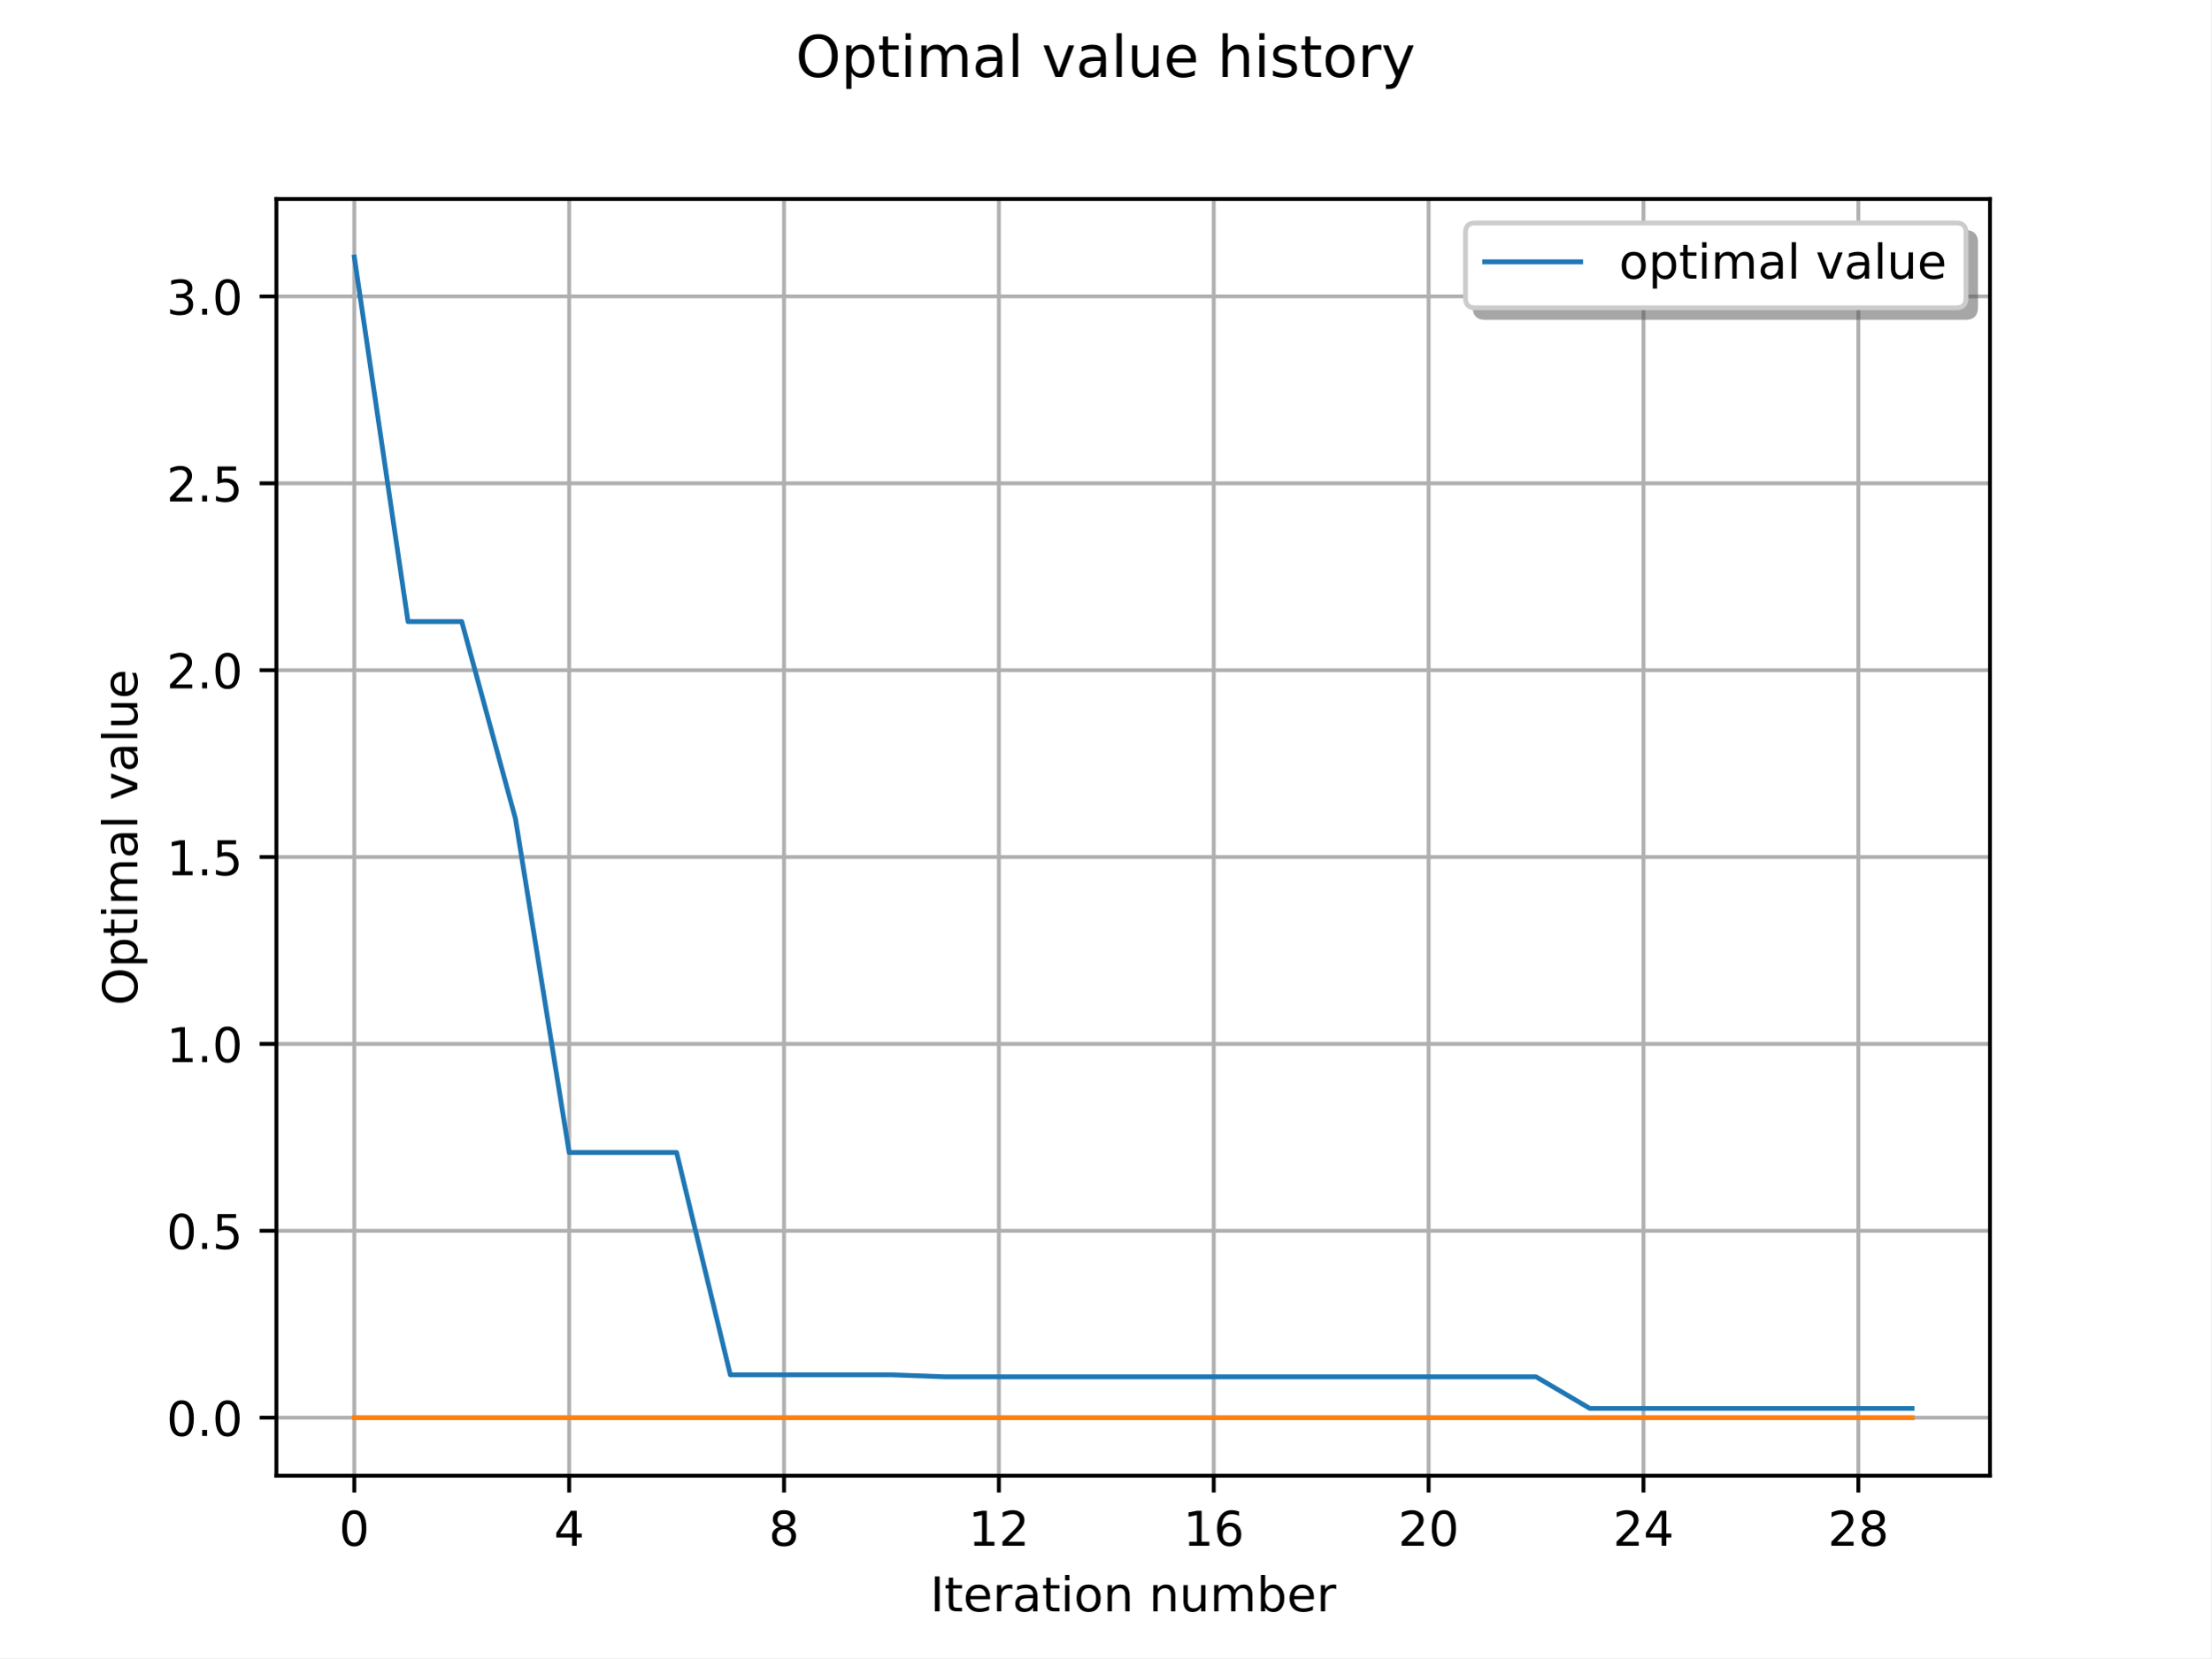
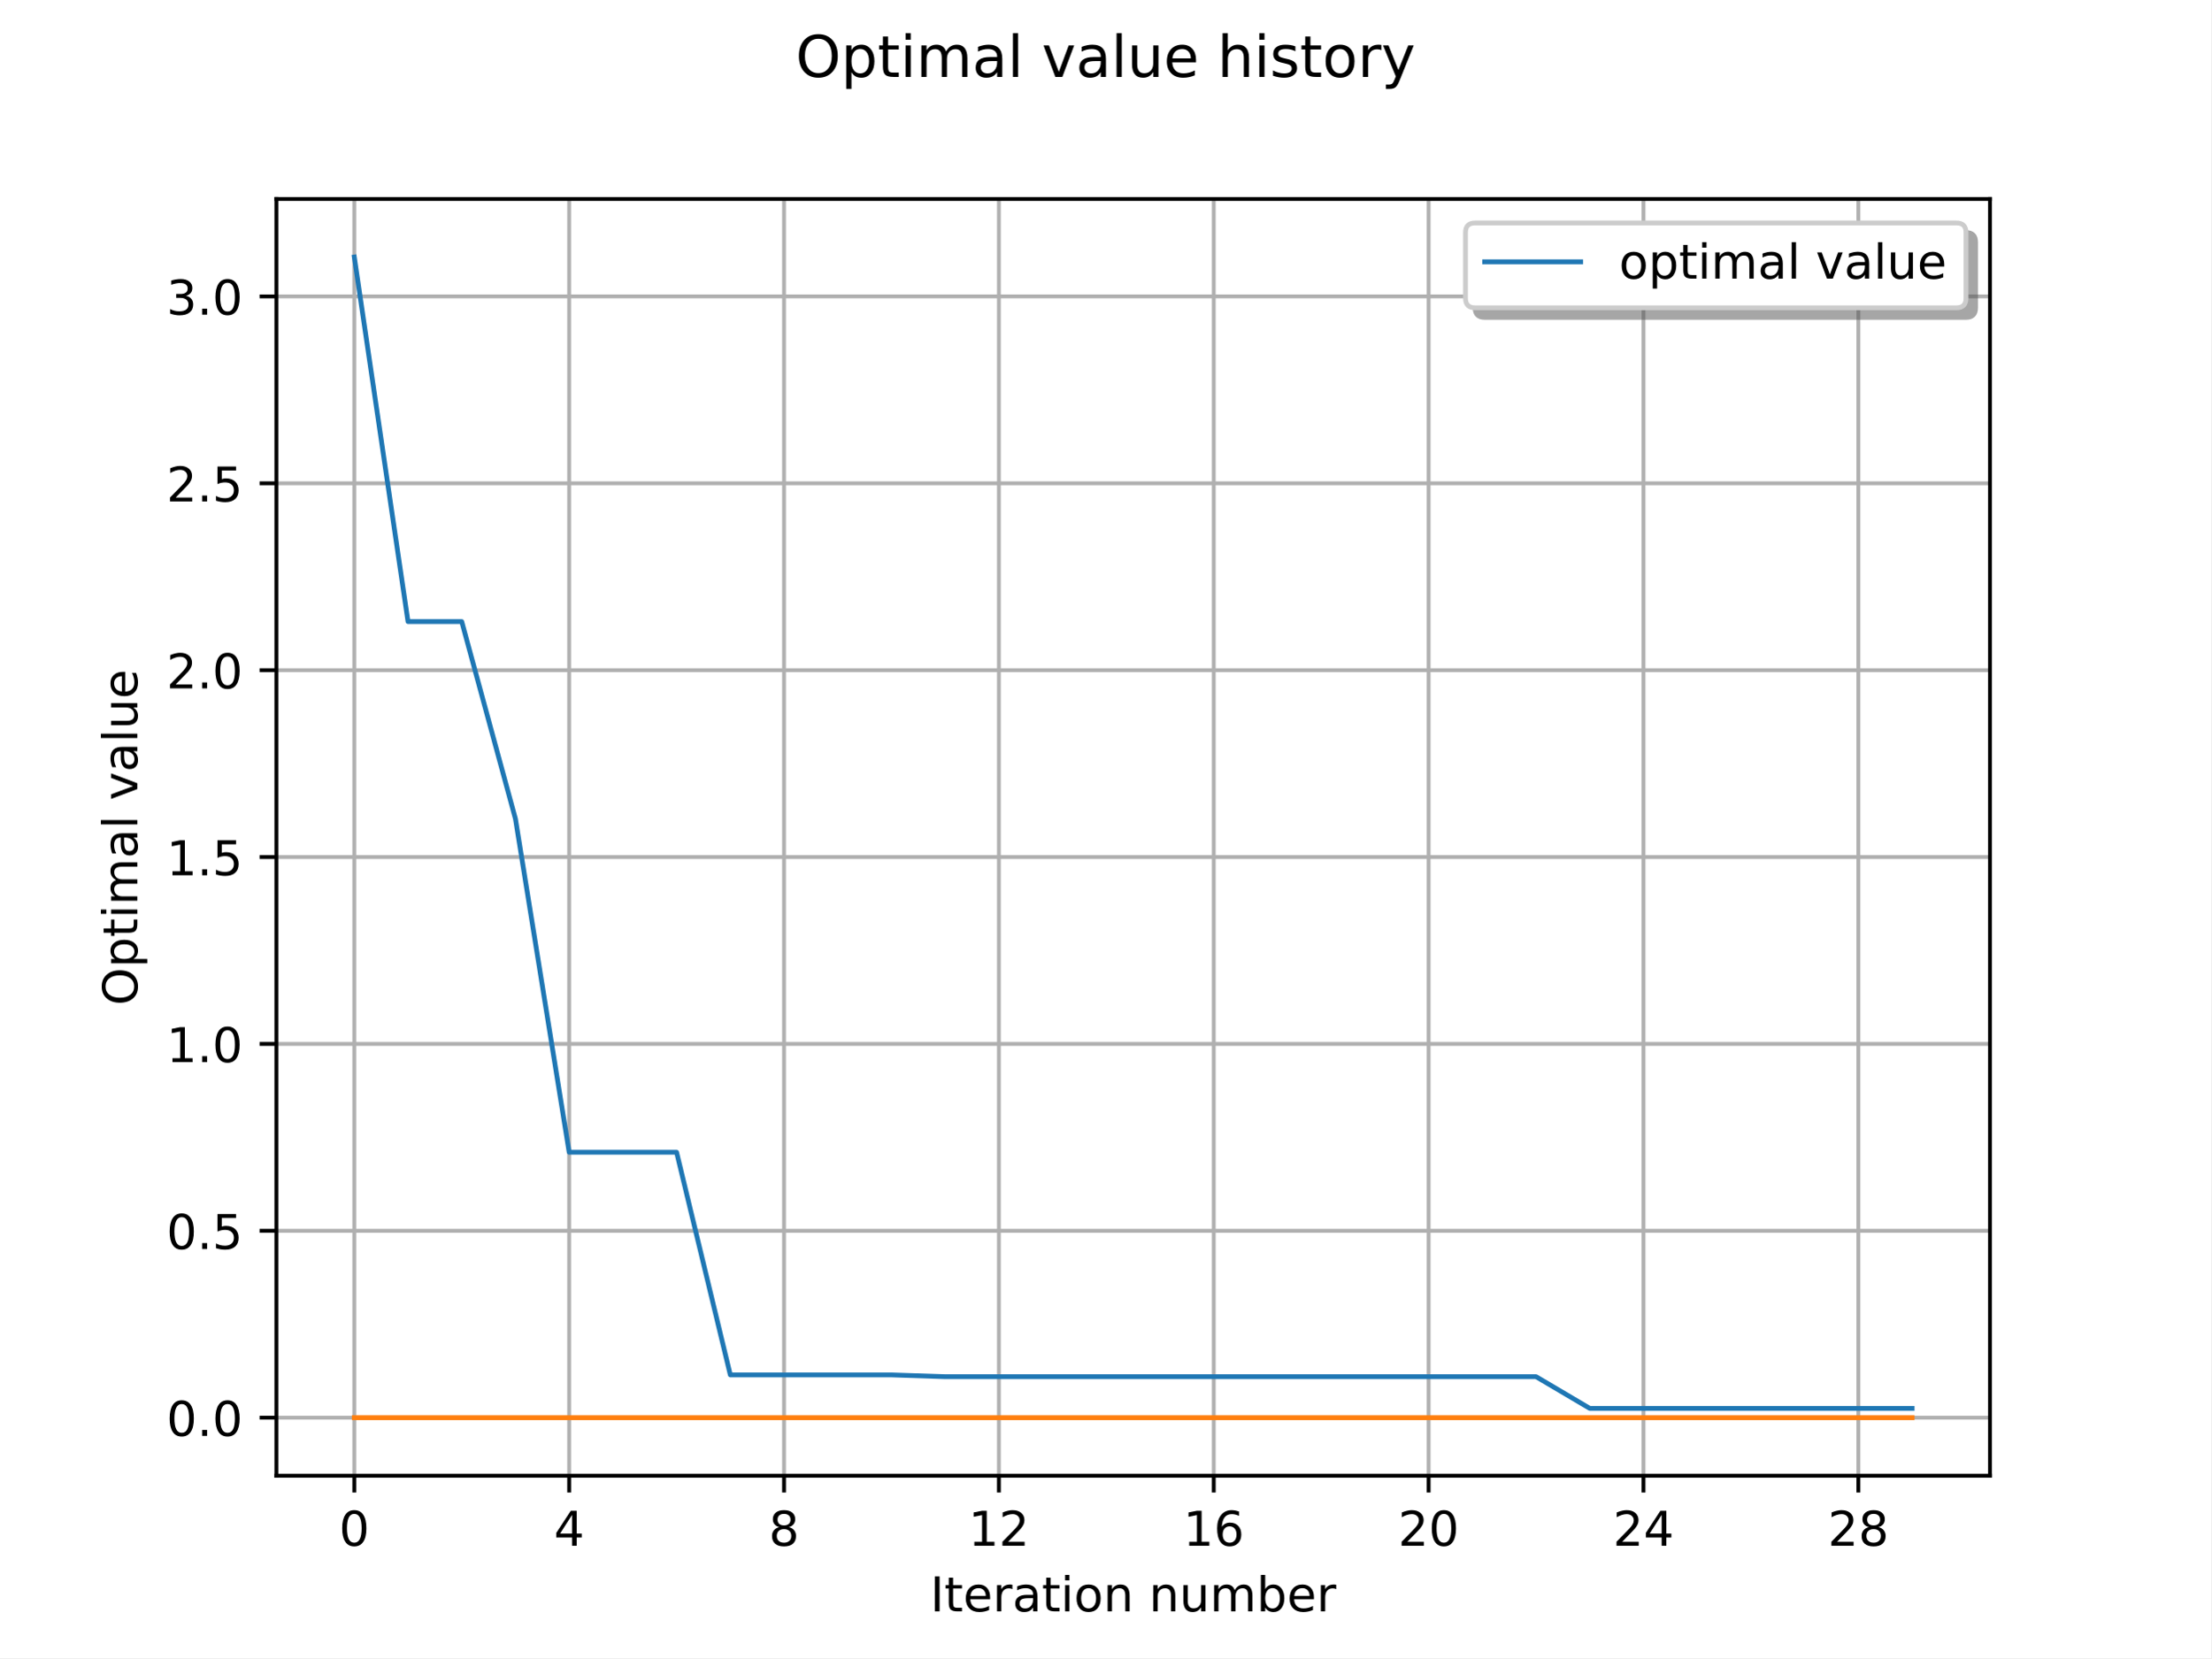
<svg xmlns="http://www.w3.org/2000/svg" xmlns:xlink="http://www.w3.org/1999/xlink" width="460.8pt" height="345.6pt" viewBox="0 0 460.8 345.6" version="1.1">
  <defs>
    <style type="text/css">*{stroke-linejoin: round; stroke-linecap: butt}</style>
  </defs>
  <g id="figure_1">
    <g id="patch_1">
      <path d="M 0 345.6  L 460.8 345.6  L 460.8 0  L 0 0  z " style="fill: #ffffff" />
    </g>
    <g id="axes_1">
      <g id="patch_2">
        <path d="M 57.6 307.584  L 414.72 307.584  L 414.72 41.472  L 57.6 41.472  z " style="fill: #ffffff" />
      </g>
      <g id="matplotlib.axis_1">
        <g id="xtick_1">
          <g id="line2d_1">
            <path d="M 73.833 307.584  L 73.833 41.472  " clip-path="url(#pece686282c)" style="fill: none; stroke: #b0b0b0; stroke-width: 0.8; stroke-linecap: square" />
          </g>
          <g id="line2d_2">
            <defs>
              <path id="m4a92d99fee" d="M 0 0  L 0 3.5  " style="stroke: #000000; stroke-width: 0.8" />
            </defs>
            <g>
              <use xlink:href="#m4a92d99fee" x="73.833" y="307.584" style="stroke: #000000; stroke-width: 0.8" />
            </g>
          </g>
          <g id="text_1">
            <g transform="translate(70.65148 322.1824) scale(0.1 -0.1)">
              <defs>
                <path id="DejaVuSans-30" d="M 2034 4250  Q 1547 4250 1301 3770  Q 1056 3291 1056 2328  Q 1056 1369 1301 889  Q 1547 409 2034 409  Q 2525 409 2770 889  Q 3016 1369 3016 2328  Q 3016 3291 2770 3770  Q 2525 4250 2034 4250  z M 2034 4750  Q 2819 4750 3233 4129  Q 3647 3509 3647 2328  Q 3647 1150 3233 529  Q 2819 -91 2034 -91  Q 1250 -91 836 529  Q 422 1150 422 2328  Q 422 3509 836 4129  Q 1250 4750 2034 4750  z " transform="scale(0.015625)" />
              </defs>
              <use xlink:href="#DejaVuSans-30" />
            </g>
          </g>
        </g>
        <g id="xtick_2">
          <g id="line2d_3">
            <path d="M 118.613 307.584  L 118.613 41.472  " clip-path="url(#pece686282c)" style="fill: none; stroke: #b0b0b0; stroke-width: 0.8; stroke-linecap: square" />
          </g>
          <g id="line2d_4">
            <g>
              <use xlink:href="#m4a92d99fee" x="118.613" y="307.584" style="stroke: #000000; stroke-width: 0.8" />
            </g>
          </g>
          <g id="text_2">
            <g transform="translate(115.4314 322.1824) scale(0.1 -0.1)">
              <defs>
                <path id="DejaVuSans-34" d="M 2419 4116  L 825 1625  L 2419 1625  L 2419 4116  z M 2253 4666  L 3047 4666  L 3047 1625  L 3713 1625  L 3713 1100  L 3047 1100  L 3047 0  L 2419 0  L 2419 1100  L 313 1100  L 313 1709  L 2253 4666  z " transform="scale(0.015625)" />
              </defs>
              <use xlink:href="#DejaVuSans-34" />
            </g>
          </g>
        </g>
        <g id="xtick_3">
          <g id="line2d_5">
            <path d="M 163.393 307.584  L 163.393 41.472  " clip-path="url(#pece686282c)" style="fill: none; stroke: #b0b0b0; stroke-width: 0.8; stroke-linecap: square" />
          </g>
          <g id="line2d_6">
            <g>
              <use xlink:href="#m4a92d99fee" x="163.393" y="307.584" style="stroke: #000000; stroke-width: 0.8" />
            </g>
          </g>
          <g id="text_3">
            <g transform="translate(160.2114 322.1824) scale(0.1 -0.1)">
              <defs>
                <path id="DejaVuSans-38" d="M 2034 2216  Q 1584 2216 1326 1975  Q 1069 1734 1069 1313  Q 1069 891 1326 650  Q 1584 409 2034 409  Q 2484 409 2743 651  Q 3003 894 3003 1313  Q 3003 1734 2745 1975  Q 2488 2216 2034 2216  z M 1403 2484  Q 997 2584 770 2862  Q 544 3141 544 3541  Q 544 4100 942 4425  Q 1341 4750 2034 4750  Q 2731 4750 3128 4425  Q 3525 4100 3525 3541  Q 3525 3141 3298 2862  Q 3072 2584 2669 2484  Q 3125 2378 3379 2068  Q 3634 1759 3634 1313  Q 3634 634 3220 271  Q 2806 -91 2034 -91  Q 1263 -91 848 271  Q 434 634 434 1313  Q 434 1759 690 2068  Q 947 2378 1403 2484  z M 1172 3481  Q 1172 3119 1398 2916  Q 1625 2713 2034 2713  Q 2441 2713 2670 2916  Q 2900 3119 2900 3481  Q 2900 3844 2670 4047  Q 2441 4250 2034 4250  Q 1625 4250 1398 4047  Q 1172 3844 1172 3481  z " transform="scale(0.015625)" />
              </defs>
              <use xlink:href="#DejaVuSans-38" />
            </g>
          </g>
        </g>
        <g id="xtick_4">
          <g id="line2d_7">
            <path d="M 208.173 307.584  L 208.173 41.472  " clip-path="url(#pece686282c)" style="fill: none; stroke: #b0b0b0; stroke-width: 0.8; stroke-linecap: square" />
          </g>
          <g id="line2d_8">
            <g>
              <use xlink:href="#m4a92d99fee" x="208.173" y="307.584" style="stroke: #000000; stroke-width: 0.8" />
            </g>
          </g>
          <g id="text_4">
            <g transform="translate(201.81 322.1824) scale(0.1 -0.1)">
              <defs>
                <path id="DejaVuSans-31" d="M 794 531  L 1825 531  L 1825 4091  L 703 3866  L 703 4441  L 1819 4666  L 2450 4666  L 2450 531  L 3481 531  L 3481 0  L 794 0  L 794 531  z " transform="scale(0.015625)" />
                <path id="DejaVuSans-32" d="M 1228 531  L 3431 531  L 3431 0  L 469 0  L 469 531  Q 828 903 1448 1529  Q 2069 2156 2228 2338  Q 2531 2678 2651 2914  Q 2772 3150 2772 3378  Q 2772 3750 2511 3984  Q 2250 4219 1831 4219  Q 1534 4219 1204 4116  Q 875 4013 500 3803  L 500 4441  Q 881 4594 1212 4672  Q 1544 4750 1819 4750  Q 2544 4750 2975 4387  Q 3406 4025 3406 3419  Q 3406 3131 3298 2873  Q 3191 2616 2906 2266  Q 2828 2175 2409 1742  Q 1991 1309 1228 531  z " transform="scale(0.015625)" />
              </defs>
              <use xlink:href="#DejaVuSans-31" />
              <use xlink:href="#DejaVuSans-32" transform="translate(63.62305 0)" />
            </g>
          </g>
        </g>
        <g id="xtick_5">
          <g id="line2d_9">
            <path d="M 252.952 307.584  L 252.952 41.472  " clip-path="url(#pece686282c)" style="fill: none; stroke: #b0b0b0; stroke-width: 0.8; stroke-linecap: square" />
          </g>
          <g id="line2d_10">
            <g>
              <use xlink:href="#m4a92d99fee" x="252.952" y="307.584" style="stroke: #000000; stroke-width: 0.8" />
            </g>
          </g>
          <g id="text_5">
            <g transform="translate(246.59 322.1824) scale(0.1 -0.1)">
              <defs>
                <path id="DejaVuSans-36" d="M 2113 2584  Q 1688 2584 1439 2293  Q 1191 2003 1191 1497  Q 1191 994 1439 701  Q 1688 409 2113 409  Q 2538 409 2786 701  Q 3034 994 3034 1497  Q 3034 2003 2786 2293  Q 2538 2584 2113 2584  z M 3366 4563  L 3366 3988  Q 3128 4100 2886 4159  Q 2644 4219 2406 4219  Q 1781 4219 1451 3797  Q 1122 3375 1075 2522  Q 1259 2794 1537 2939  Q 1816 3084 2150 3084  Q 2853 3084 3261 2657  Q 3669 2231 3669 1497  Q 3669 778 3244 343  Q 2819 -91 2113 -91  Q 1303 -91 875 529  Q 447 1150 447 2328  Q 447 3434 972 4092  Q 1497 4750 2381 4750  Q 2619 4750 2861 4703  Q 3103 4656 3366 4563  z " transform="scale(0.015625)" />
              </defs>
              <use xlink:href="#DejaVuSans-31" />
              <use xlink:href="#DejaVuSans-36" transform="translate(63.62305 0)" />
            </g>
          </g>
        </g>
        <g id="xtick_6">
          <g id="line2d_11">
            <path d="M 297.732 307.584  L 297.732 41.472  " clip-path="url(#pece686282c)" style="fill: none; stroke: #b0b0b0; stroke-width: 0.8; stroke-linecap: square" />
          </g>
          <g id="line2d_12">
            <g>
              <use xlink:href="#m4a92d99fee" x="297.732" y="307.584" style="stroke: #000000; stroke-width: 0.8" />
            </g>
          </g>
          <g id="text_6">
            <g transform="translate(291.3699 322.1824) scale(0.1 -0.1)">
              <use xlink:href="#DejaVuSans-32" />
              <use xlink:href="#DejaVuSans-30" transform="translate(63.62305 0)" />
            </g>
          </g>
        </g>
        <g id="xtick_7">
          <g id="line2d_13">
            <path d="M 342.512 307.584  L 342.512 41.472  " clip-path="url(#pece686282c)" style="fill: none; stroke: #b0b0b0; stroke-width: 0.8; stroke-linecap: square" />
          </g>
          <g id="line2d_14">
            <g>
              <use xlink:href="#m4a92d99fee" x="342.512" y="307.584" style="stroke: #000000; stroke-width: 0.8" />
            </g>
          </g>
          <g id="text_7">
            <g transform="translate(336.1499 322.1824) scale(0.1 -0.1)">
              <use xlink:href="#DejaVuSans-32" />
              <use xlink:href="#DejaVuSans-34" transform="translate(63.62305 0)" />
            </g>
          </g>
        </g>
        <g id="xtick_8">
          <g id="line2d_15">
            <path d="M 387.292 307.584  L 387.292 41.472  " clip-path="url(#pece686282c)" style="fill: none; stroke: #b0b0b0; stroke-width: 0.8; stroke-linecap: square" />
          </g>
          <g id="line2d_16">
            <g>
              <use xlink:href="#m4a92d99fee" x="387.292" y="307.584" style="stroke: #000000; stroke-width: 0.8" />
            </g>
          </g>
          <g id="text_8">
            <g transform="translate(380.9298 322.1824) scale(0.1 -0.1)">
              <use xlink:href="#DejaVuSans-32" />
              <use xlink:href="#DejaVuSans-38" transform="translate(63.62305 0)" />
            </g>
          </g>
        </g>
        <g id="text_9">
          <g transform="translate(193.8483 335.8606) scale(0.1 -0.1)">
            <defs>
              <path id="DejaVuSans-49" d="M 628 4666  L 1259 4666  L 1259 0  L 628 0  L 628 4666  z " transform="scale(0.015625)" />
              <path id="DejaVuSans-74" d="M 1172 4494  L 1172 3500  L 2356 3500  L 2356 3053  L 1172 3053  L 1172 1153  Q 1172 725 1289 603  Q 1406 481 1766 481  L 2356 481  L 2356 0  L 1766 0  Q 1100 0 847 248  Q 594 497 594 1153  L 594 3053  L 172 3053  L 172 3500  L 594 3500  L 594 4494  L 1172 4494  z " transform="scale(0.015625)" />
              <path id="DejaVuSans-65" d="M 3597 1894  L 3597 1613  L 953 1613  Q 991 1019 1311 708  Q 1631 397 2203 397  Q 2534 397 2845 478  Q 3156 559 3463 722  L 3463 178  Q 3153 47 2828 -22  Q 2503 -91 2169 -91  Q 1331 -91 842 396  Q 353 884 353 1716  Q 353 2575 817 3079  Q 1281 3584 2069 3584  Q 2775 3584 3186 3129  Q 3597 2675 3597 1894  z M 3022 2063  Q 3016 2534 2758 2815  Q 2500 3097 2075 3097  Q 1594 3097 1305 2825  Q 1016 2553 972 2059  L 3022 2063  z " transform="scale(0.015625)" />
              <path id="DejaVuSans-72" d="M 2631 2963  Q 2534 3019 2420 3045  Q 2306 3072 2169 3072  Q 1681 3072 1420 2755  Q 1159 2438 1159 1844  L 1159 0  L 581 0  L 581 3500  L 1159 3500  L 1159 2956  Q 1341 3275 1631 3429  Q 1922 3584 2338 3584  Q 2397 3584 2469 3576  Q 2541 3569 2628 3553  L 2631 2963  z " transform="scale(0.015625)" />
              <path id="DejaVuSans-61" d="M 2194 1759  Q 1497 1759 1228 1600  Q 959 1441 959 1056  Q 959 750 1161 570  Q 1363 391 1709 391  Q 2188 391 2477 730  Q 2766 1069 2766 1631  L 2766 1759  L 2194 1759  z M 3341 1997  L 3341 0  L 2766 0  L 2766 531  Q 2569 213 2275 61  Q 1981 -91 1556 -91  Q 1019 -91 701 211  Q 384 513 384 1019  Q 384 1609 779 1909  Q 1175 2209 1959 2209  L 2766 2209  L 2766 2266  Q 2766 2663 2505 2880  Q 2244 3097 1772 3097  Q 1472 3097 1187 3025  Q 903 2953 641 2809  L 641 3341  Q 956 3463 1253 3523  Q 1550 3584 1831 3584  Q 2591 3584 2966 3190  Q 3341 2797 3341 1997  z " transform="scale(0.015625)" />
              <path id="DejaVuSans-69" d="M 603 3500  L 1178 3500  L 1178 0  L 603 0  L 603 3500  z M 603 4863  L 1178 4863  L 1178 4134  L 603 4134  L 603 4863  z " transform="scale(0.015625)" />
              <path id="DejaVuSans-6f" d="M 1959 3097  Q 1497 3097 1228 2736  Q 959 2375 959 1747  Q 959 1119 1226 758  Q 1494 397 1959 397  Q 2419 397 2687 759  Q 2956 1122 2956 1747  Q 2956 2369 2687 2733  Q 2419 3097 1959 3097  z M 1959 3584  Q 2709 3584 3137 3096  Q 3566 2609 3566 1747  Q 3566 888 3137 398  Q 2709 -91 1959 -91  Q 1206 -91 779 398  Q 353 888 353 1747  Q 353 2609 779 3096  Q 1206 3584 1959 3584  z " transform="scale(0.015625)" />
              <path id="DejaVuSans-6e" d="M 3513 2113  L 3513 0  L 2938 0  L 2938 2094  Q 2938 2591 2744 2837  Q 2550 3084 2163 3084  Q 1697 3084 1428 2787  Q 1159 2491 1159 1978  L 1159 0  L 581 0  L 581 3500  L 1159 3500  L 1159 2956  Q 1366 3272 1645 3428  Q 1925 3584 2291 3584  Q 2894 3584 3203 3211  Q 3513 2838 3513 2113  z " transform="scale(0.015625)" />
              <path id="DejaVuSans-20" transform="scale(0.015625)" />
              <path id="DejaVuSans-75" d="M 544 1381  L 544 3500  L 1119 3500  L 1119 1403  Q 1119 906 1312 657  Q 1506 409 1894 409  Q 2359 409 2629 706  Q 2900 1003 2900 1516  L 2900 3500  L 3475 3500  L 3475 0  L 2900 0  L 2900 538  Q 2691 219 2414 64  Q 2138 -91 1772 -91  Q 1169 -91 856 284  Q 544 659 544 1381  z M 1991 3584  L 1991 3584  z " transform="scale(0.015625)" />
              <path id="DejaVuSans-6d" d="M 3328 2828  Q 3544 3216 3844 3400  Q 4144 3584 4550 3584  Q 5097 3584 5394 3201  Q 5691 2819 5691 2113  L 5691 0  L 5113 0  L 5113 2094  Q 5113 2597 4934 2840  Q 4756 3084 4391 3084  Q 3944 3084 3684 2787  Q 3425 2491 3425 1978  L 3425 0  L 2847 0  L 2847 2094  Q 2847 2600 2669 2842  Q 2491 3084 2119 3084  Q 1678 3084 1418 2786  Q 1159 2488 1159 1978  L 1159 0  L 581 0  L 581 3500  L 1159 3500  L 1159 2956  Q 1356 3278 1631 3431  Q 1906 3584 2284 3584  Q 2666 3584 2933 3390  Q 3200 3197 3328 2828  z " transform="scale(0.015625)" />
              <path id="DejaVuSans-62" d="M 3116 1747  Q 3116 2381 2855 2742  Q 2594 3103 2138 3103  Q 1681 3103 1420 2742  Q 1159 2381 1159 1747  Q 1159 1113 1420 752  Q 1681 391 2138 391  Q 2594 391 2855 752  Q 3116 1113 3116 1747  z M 1159 2969  Q 1341 3281 1617 3432  Q 1894 3584 2278 3584  Q 2916 3584 3314 3078  Q 3713 2572 3713 1747  Q 3713 922 3314 415  Q 2916 -91 2278 -91  Q 1894 -91 1617 61  Q 1341 213 1159 525  L 1159 0  L 581 0  L 581 4863  L 1159 4863  L 1159 2969  z " transform="scale(0.015625)" />
            </defs>
            <use xlink:href="#DejaVuSans-49" />
            <use xlink:href="#DejaVuSans-74" transform="translate(29.49219 0)" />
            <use xlink:href="#DejaVuSans-65" transform="translate(68.70117 0)" />
            <use xlink:href="#DejaVuSans-72" transform="translate(130.2246 0)" />
            <use xlink:href="#DejaVuSans-61" transform="translate(171.3379 0)" />
            <use xlink:href="#DejaVuSans-74" transform="translate(232.6172 0)" />
            <use xlink:href="#DejaVuSans-69" transform="translate(271.8262 0)" />
            <use xlink:href="#DejaVuSans-6f" transform="translate(299.6094 0)" />
            <use xlink:href="#DejaVuSans-6e" transform="translate(360.791 0)" />
            <use xlink:href="#DejaVuSans-20" transform="translate(424.1699 0)" />
            <use xlink:href="#DejaVuSans-6e" transform="translate(455.957 0)" />
            <use xlink:href="#DejaVuSans-75" transform="translate(519.3359 0)" />
            <use xlink:href="#DejaVuSans-6d" transform="translate(582.7148 0)" />
            <use xlink:href="#DejaVuSans-62" transform="translate(680.127 0)" />
            <use xlink:href="#DejaVuSans-65" transform="translate(743.6035 0)" />
            <use xlink:href="#DejaVuSans-72" transform="translate(805.127 0)" />
          </g>
        </g>
      </g>
      <g id="matplotlib.axis_2">
        <g id="ytick_1">
          <g id="line2d_17">
            <path d="M 57.6 295.488  L 414.72 295.488  " clip-path="url(#pece686282c)" style="fill: none; stroke: #b0b0b0; stroke-width: 0.8; stroke-linecap: square" />
          </g>
          <g id="line2d_18">
            <defs>
              <path id="mb3cb5c074b" d="M 0 0  L -3.5 0  " style="stroke: #000000; stroke-width: 0.8" />
            </defs>
            <g>
              <use xlink:href="#mb3cb5c074b" x="57.6" y="295.488" style="stroke: #000000; stroke-width: 0.8" />
            </g>
          </g>
          <g id="text_10">
            <g transform="translate(34.69687 299.2872) scale(0.1 -0.1)">
              <defs>
                <path id="DejaVuSans-2e" d="M 684 794  L 1344 794  L 1344 0  L 684 0  L 684 794  z " transform="scale(0.015625)" />
              </defs>
              <use xlink:href="#DejaVuSans-30" />
              <use xlink:href="#DejaVuSans-2e" transform="translate(63.62305 0)" />
              <use xlink:href="#DejaVuSans-30" transform="translate(95.41016 0)" />
            </g>
          </g>
        </g>
        <g id="ytick_2">
          <g id="line2d_19">
            <path d="M 57.6 256.536  L 414.72 256.536  " clip-path="url(#pece686282c)" style="fill: none; stroke: #b0b0b0; stroke-width: 0.8; stroke-linecap: square" />
          </g>
          <g id="line2d_20">
            <g>
              <use xlink:href="#mb3cb5c074b" x="57.6" y="256.536" style="stroke: #000000; stroke-width: 0.8" />
            </g>
          </g>
          <g id="text_11">
-             <g transform="translate(34.69687 260.3349) scale(0.1 -0.1)">
+             <g transform="translate(34.69687 260.335) scale(0.1 -0.1)">
              <defs>
                <path id="DejaVuSans-35" d="M 691 4666  L 3169 4666  L 3169 4134  L 1269 4134  L 1269 2991  Q 1406 3038 1543 3061  Q 1681 3084 1819 3084  Q 2600 3084 3056 2656  Q 3513 2228 3513 1497  Q 3513 744 3044 326  Q 2575 -91 1722 -91  Q 1428 -91 1123 -41  Q 819 9 494 109  L 494 744  Q 775 591 1075 516  Q 1375 441 1709 441  Q 2250 441 2565 725  Q 2881 1009 2881 1497  Q 2881 1984 2565 2268  Q 2250 2553 1709 2553  Q 1456 2553 1204 2497  Q 953 2441 691 2322  L 691 4666  z " transform="scale(0.015625)" />
              </defs>
              <use xlink:href="#DejaVuSans-30" />
              <use xlink:href="#DejaVuSans-2e" transform="translate(63.62305 0)" />
              <use xlink:href="#DejaVuSans-35" transform="translate(95.41016 0)" />
            </g>
          </g>
        </g>
        <g id="ytick_3">
          <g id="line2d_21">
-             <path d="M 57.6 217.583  L 414.72 217.583  " clip-path="url(#pece686282c)" style="fill: none; stroke: #b0b0b0; stroke-width: 0.8; stroke-linecap: square" />
+             <path d="M 57.6 217.584  L 414.72 217.584  " clip-path="url(#pece686282c)" style="fill: none; stroke: #b0b0b0; stroke-width: 0.8; stroke-linecap: square" />
          </g>
          <g id="line2d_22">
            <g>
-               <use xlink:href="#mb3cb5c074b" x="57.6" y="217.583" style="stroke: #000000; stroke-width: 0.8" />
+               <use xlink:href="#mb3cb5c074b" x="57.6" y="217.584" style="stroke: #000000; stroke-width: 0.8" />
            </g>
          </g>
          <g id="text_12">
-             <g transform="translate(34.69687 221.3826) scale(0.1 -0.1)">
+             <g transform="translate(34.69687 221.3828) scale(0.1 -0.1)">
              <use xlink:href="#DejaVuSans-31" />
              <use xlink:href="#DejaVuSans-2e" transform="translate(63.62305 0)" />
              <use xlink:href="#DejaVuSans-30" transform="translate(95.41016 0)" />
            </g>
          </g>
        </g>
        <g id="ytick_4">
          <g id="line2d_23">
            <path d="M 57.6 178.631  L 414.72 178.631  " clip-path="url(#pece686282c)" style="fill: none; stroke: #b0b0b0; stroke-width: 0.8; stroke-linecap: square" />
          </g>
          <g id="line2d_24">
            <g>
              <use xlink:href="#mb3cb5c074b" x="57.6" y="178.631" style="stroke: #000000; stroke-width: 0.8" />
            </g>
          </g>
          <g id="text_13">
-             <g transform="translate(34.69687 182.4302) scale(0.1 -0.1)">
+             <g transform="translate(34.69687 182.4306) scale(0.1 -0.1)">
              <use xlink:href="#DejaVuSans-31" />
              <use xlink:href="#DejaVuSans-2e" transform="translate(63.62305 0)" />
              <use xlink:href="#DejaVuSans-35" transform="translate(95.41016 0)" />
            </g>
          </g>
        </g>
        <g id="ytick_5">
          <g id="line2d_25">
            <path d="M 57.6 139.679  L 414.72 139.679  " clip-path="url(#pece686282c)" style="fill: none; stroke: #b0b0b0; stroke-width: 0.8; stroke-linecap: square" />
          </g>
          <g id="line2d_26">
            <g>
              <use xlink:href="#mb3cb5c074b" x="57.6" y="139.679" style="stroke: #000000; stroke-width: 0.8" />
            </g>
          </g>
          <g id="text_14">
-             <g transform="translate(34.69687 143.4779) scale(0.1 -0.1)">
+             <g transform="translate(34.69687 143.4784) scale(0.1 -0.1)">
              <use xlink:href="#DejaVuSans-32" />
              <use xlink:href="#DejaVuSans-2e" transform="translate(63.62305 0)" />
              <use xlink:href="#DejaVuSans-30" transform="translate(95.41016 0)" />
            </g>
          </g>
        </g>
        <g id="ytick_6">
          <g id="line2d_27">
-             <path d="M 57.6 100.726  L 414.72 100.726  " clip-path="url(#pece686282c)" style="fill: none; stroke: #b0b0b0; stroke-width: 0.8; stroke-linecap: square" />
+             <path d="M 57.6 100.727  L 414.72 100.727  " clip-path="url(#pece686282c)" style="fill: none; stroke: #b0b0b0; stroke-width: 0.8; stroke-linecap: square" />
          </g>
          <g id="line2d_28">
            <g>
-               <use xlink:href="#mb3cb5c074b" x="57.6" y="100.726" style="stroke: #000000; stroke-width: 0.8" />
+               <use xlink:href="#mb3cb5c074b" x="57.6" y="100.727" style="stroke: #000000; stroke-width: 0.8" />
            </g>
          </g>
          <g id="text_15">
-             <g transform="translate(34.69687 104.5256) scale(0.1 -0.1)">
+             <g transform="translate(34.69687 104.5262) scale(0.1 -0.1)">
              <use xlink:href="#DejaVuSans-32" />
              <use xlink:href="#DejaVuSans-2e" transform="translate(63.62305 0)" />
              <use xlink:href="#DejaVuSans-35" transform="translate(95.41016 0)" />
            </g>
          </g>
        </g>
        <g id="ytick_7">
          <g id="line2d_29">
-             <path d="M 57.6 61.774  L 414.72 61.774  " clip-path="url(#pece686282c)" style="fill: none; stroke: #b0b0b0; stroke-width: 0.8; stroke-linecap: square" />
+             <path d="M 57.6 61.775  L 414.72 61.775  " clip-path="url(#pece686282c)" style="fill: none; stroke: #b0b0b0; stroke-width: 0.8; stroke-linecap: square" />
          </g>
          <g id="line2d_30">
            <g>
-               <use xlink:href="#mb3cb5c074b" x="57.6" y="61.774" style="stroke: #000000; stroke-width: 0.8" />
+               <use xlink:href="#mb3cb5c074b" x="57.6" y="61.775" style="stroke: #000000; stroke-width: 0.8" />
            </g>
          </g>
          <g id="text_16">
-             <g transform="translate(34.69687 65.57322) scale(0.1 -0.1)">
+             <g transform="translate(34.69687 65.57403) scale(0.1 -0.1)">
              <defs>
                <path id="DejaVuSans-33" d="M 2597 2516  Q 3050 2419 3304 2112  Q 3559 1806 3559 1356  Q 3559 666 3084 287  Q 2609 -91 1734 -91  Q 1441 -91 1130 -33  Q 819 25 488 141  L 488 750  Q 750 597 1062 519  Q 1375 441 1716 441  Q 2309 441 2620 675  Q 2931 909 2931 1356  Q 2931 1769 2642 2001  Q 2353 2234 1838 2234  L 1294 2234  L 1294 2753  L 1863 2753  Q 2328 2753 2575 2939  Q 2822 3125 2822 3475  Q 2822 3834 2567 4026  Q 2313 4219 1838 4219  Q 1578 4219 1281 4162  Q 984 4106 628 3988  L 628 4550  Q 988 4650 1302 4700  Q 1616 4750 1894 4750  Q 2613 4750 3031 4423  Q 3450 4097 3450 3541  Q 3450 3153 3228 2886  Q 3006 2619 2597 2516  z " transform="scale(0.015625)" />
              </defs>
              <use xlink:href="#DejaVuSans-33" />
              <use xlink:href="#DejaVuSans-2e" transform="translate(63.62305 0)" />
              <use xlink:href="#DejaVuSans-30" transform="translate(95.41016 0)" />
            </g>
          </g>
        </g>
        <g id="text_17">
          <g transform="translate(28.61719 209.5577) rotate(-90) scale(0.1 -0.1)">
            <defs>
              <path id="DejaVuSans-4f" d="M 2522 4238  Q 1834 4238 1429 3725  Q 1025 3213 1025 2328  Q 1025 1447 1429 934  Q 1834 422 2522 422  Q 3209 422 3611 934  Q 4013 1447 4013 2328  Q 4013 3213 3611 3725  Q 3209 4238 2522 4238  z M 2522 4750  Q 3503 4750 4090 4092  Q 4678 3434 4678 2328  Q 4678 1225 4090 567  Q 3503 -91 2522 -91  Q 1538 -91 948 565  Q 359 1222 359 2328  Q 359 3434 948 4092  Q 1538 4750 2522 4750  z " transform="scale(0.015625)" />
              <path id="DejaVuSans-70" d="M 1159 525  L 1159 -1331  L 581 -1331  L 581 3500  L 1159 3500  L 1159 2969  Q 1341 3281 1617 3432  Q 1894 3584 2278 3584  Q 2916 3584 3314 3078  Q 3713 2572 3713 1747  Q 3713 922 3314 415  Q 2916 -91 2278 -91  Q 1894 -91 1617 61  Q 1341 213 1159 525  z M 3116 1747  Q 3116 2381 2855 2742  Q 2594 3103 2138 3103  Q 1681 3103 1420 2742  Q 1159 2381 1159 1747  Q 1159 1113 1420 752  Q 1681 391 2138 391  Q 2594 391 2855 752  Q 3116 1113 3116 1747  z " transform="scale(0.015625)" />
              <path id="DejaVuSans-6c" d="M 603 4863  L 1178 4863  L 1178 0  L 603 0  L 603 4863  z " transform="scale(0.015625)" />
              <path id="DejaVuSans-76" d="M 191 3500  L 800 3500  L 1894 563  L 2988 3500  L 3597 3500  L 2284 0  L 1503 0  L 191 3500  z " transform="scale(0.015625)" />
            </defs>
            <use xlink:href="#DejaVuSans-4f" />
            <use xlink:href="#DejaVuSans-70" transform="translate(78.71094 0)" />
            <use xlink:href="#DejaVuSans-74" transform="translate(142.1875 0)" />
            <use xlink:href="#DejaVuSans-69" transform="translate(181.3965 0)" />
            <use xlink:href="#DejaVuSans-6d" transform="translate(209.1797 0)" />
            <use xlink:href="#DejaVuSans-61" transform="translate(306.5918 0)" />
            <use xlink:href="#DejaVuSans-6c" transform="translate(367.8711 0)" />
            <use xlink:href="#DejaVuSans-20" transform="translate(395.6543 0)" />
            <use xlink:href="#DejaVuSans-76" transform="translate(427.4414 0)" />
            <use xlink:href="#DejaVuSans-61" transform="translate(486.6211 0)" />
            <use xlink:href="#DejaVuSans-6c" transform="translate(547.9004 0)" />
            <use xlink:href="#DejaVuSans-75" transform="translate(575.6836 0)" />
            <use xlink:href="#DejaVuSans-65" transform="translate(639.0625 0)" />
          </g>
        </g>
      </g>
      <g id="line2d_31">
-         <path d="M 73.833 53.568  L 85.028 129.551  L 96.223 129.551  L 107.418 170.648  L 118.613 240.217  L 129.808 240.217  L 141.003 240.217  L 152.198 286.561  L 163.393 286.561  L 174.588 286.561  L 185.783 286.561  L 196.978 286.973  L 208.173 286.973  L 219.368 286.973  L 230.563 286.973  L 241.757 286.973  L 252.952 286.973  L 264.147 286.973  L 275.342 286.973  L 286.537 286.973  L 297.732 286.973  L 308.927 286.973  L 320.122 286.973  L 331.317 293.557  L 342.512 293.557  L 353.707 293.557  L 364.902 293.557  L 376.097 293.557  L 387.292 293.557  L 398.487 293.557  " clip-path="url(#pece686282c)" style="fill: none; stroke: #1f77b4; stroke-linecap: square" />
+         <path d="M 73.833 53.568  L 85.028 129.553  L 96.223 129.553  L 107.418 170.671  L 118.613 240.165  L 129.808 240.165  L 141.003 240.165  L 152.198 286.574  L 163.393 286.574  L 174.588 286.574  L 185.783 286.574  L 196.978 286.946  L 208.173 286.946  L 219.368 286.946  L 230.563 286.946  L 241.757 286.946  L 252.952 286.946  L 264.147 286.946  L 275.342 286.946  L 286.537 286.946  L 297.732 286.946  L 308.927 286.946  L 320.122 286.946  L 331.317 293.555  L 342.512 293.555  L 353.707 293.555  L 364.902 293.555  L 376.097 293.555  L 387.292 293.555  L 398.487 293.555  " clip-path="url(#pece686282c)" style="fill: none; stroke: #1f77b4; stroke-linecap: square" />
      </g>
      <g id="line2d_32">
        <path d="M 73.833 295.488  L 398.487 295.488  " clip-path="url(#pece686282c)" style="fill: none; stroke: #ff7f0e; stroke-linecap: square" />
      </g>
      <g id="patch_3">
        <path d="M 57.6 307.584  L 57.6 41.472  " style="fill: none; stroke: #000000; stroke-width: 0.8; stroke-linejoin: miter; stroke-linecap: square" />
      </g>
      <g id="patch_4">
        <path d="M 414.72 307.584  L 414.72 41.472  " style="fill: none; stroke: #000000; stroke-width: 0.8; stroke-linejoin: miter; stroke-linecap: square" />
      </g>
      <g id="patch_5">
        <path d="M 57.6 307.584  L 414.72 307.584  " style="fill: none; stroke: #000000; stroke-width: 0.8; stroke-linejoin: miter; stroke-linecap: square" />
      </g>
      <g id="patch_6">
        <path d="M 57.6 41.472  L 414.72 41.472  " style="fill: none; stroke: #000000; stroke-width: 0.8; stroke-linejoin: miter; stroke-linecap: square" />
      </g>
      <g id="legend_1">
        <g id="patch_7">
          <path d="M 309.414 66.15  L 409.72 66.15  Q 411.72 66.15 411.72 64.15  L 411.72 50.472  Q 411.72 48.472 409.72 48.472  L 309.414 48.472  Q 307.414 48.472 307.414 50.472  L 307.414 64.15  Q 307.414 66.15 309.414 66.15  z " style="fill: #4d4d4d; opacity: 0.5; stroke: #4d4d4d; stroke-linejoin: miter" />
        </g>
        <g id="patch_8">
          <path d="M 307.414 64.15  L 407.72 64.15  Q 409.72 64.15 409.72 62.15  L 409.72 48.472  Q 409.72 46.472 407.72 46.472  L 307.414 46.472  Q 305.414 46.472 305.414 48.472  L 305.414 62.15  Q 305.414 64.15 307.414 64.15  z " style="fill: #ffffff; stroke: #cccccc; stroke-linejoin: miter" />
        </g>
        <g id="line2d_33">
          <path d="M 309.414 54.57  L 319.414 54.57  L 329.414 54.57  " style="fill: none; stroke: #1f77b4; stroke-linecap: square" />
        </g>
        <g id="text_18">
          <g transform="translate(337.4137 58.07044) scale(0.1 -0.1)">
            <use xlink:href="#DejaVuSans-6f" />
            <use xlink:href="#DejaVuSans-70" transform="translate(61.18164 0)" />
            <use xlink:href="#DejaVuSans-74" transform="translate(124.6582 0)" />
            <use xlink:href="#DejaVuSans-69" transform="translate(163.8672 0)" />
            <use xlink:href="#DejaVuSans-6d" transform="translate(191.6504 0)" />
            <use xlink:href="#DejaVuSans-61" transform="translate(289.0625 0)" />
            <use xlink:href="#DejaVuSans-6c" transform="translate(350.3418 0)" />
            <use xlink:href="#DejaVuSans-20" transform="translate(378.125 0)" />
            <use xlink:href="#DejaVuSans-76" transform="translate(409.9121 0)" />
            <use xlink:href="#DejaVuSans-61" transform="translate(469.0918 0)" />
            <use xlink:href="#DejaVuSans-6c" transform="translate(530.3711 0)" />
            <use xlink:href="#DejaVuSans-75" transform="translate(558.1543 0)" />
            <use xlink:href="#DejaVuSans-65" transform="translate(621.5332 0)" />
          </g>
        </g>
      </g>
    </g>
    <g id="text_19">
      <g transform="translate(165.8212 16.03013) scale(0.12 -0.12)">
        <defs>
          <path id="DejaVuSans-68" d="M 3513 2113  L 3513 0  L 2938 0  L 2938 2094  Q 2938 2591 2744 2837  Q 2550 3084 2163 3084  Q 1697 3084 1428 2787  Q 1159 2491 1159 1978  L 1159 0  L 581 0  L 581 4863  L 1159 4863  L 1159 2956  Q 1366 3272 1645 3428  Q 1925 3584 2291 3584  Q 2894 3584 3203 3211  Q 3513 2838 3513 2113  z " transform="scale(0.015625)" />
          <path id="DejaVuSans-73" d="M 2834 3397  L 2834 2853  Q 2591 2978 2328 3040  Q 2066 3103 1784 3103  Q 1356 3103 1142 2972  Q 928 2841 928 2578  Q 928 2378 1081 2264  Q 1234 2150 1697 2047  L 1894 2003  Q 2506 1872 2764 1633  Q 3022 1394 3022 966  Q 3022 478 2636 193  Q 2250 -91 1575 -91  Q 1294 -91 989 -36  Q 684 19 347 128  L 347 722  Q 666 556 975 473  Q 1284 391 1588 391  Q 1994 391 2212 530  Q 2431 669 2431 922  Q 2431 1156 2273 1281  Q 2116 1406 1581 1522  L 1381 1569  Q 847 1681 609 1914  Q 372 2147 372 2553  Q 372 3047 722 3315  Q 1072 3584 1716 3584  Q 2034 3584 2315 3537  Q 2597 3491 2834 3397  z " transform="scale(0.015625)" />
          <path id="DejaVuSans-79" d="M 2059 -325  Q 1816 -950 1584 -1140  Q 1353 -1331 966 -1331  L 506 -1331  L 506 -850  L 844 -850  Q 1081 -850 1212 -737  Q 1344 -625 1503 -206  L 1606 56  L 191 3500  L 800 3500  L 1894 763  L 2988 3500  L 3597 3500  L 2059 -325  z " transform="scale(0.015625)" />
        </defs>
        <use xlink:href="#DejaVuSans-4f" />
        <use xlink:href="#DejaVuSans-70" transform="translate(78.71094 0)" />
        <use xlink:href="#DejaVuSans-74" transform="translate(142.1875 0)" />
        <use xlink:href="#DejaVuSans-69" transform="translate(181.3965 0)" />
        <use xlink:href="#DejaVuSans-6d" transform="translate(209.1797 0)" />
        <use xlink:href="#DejaVuSans-61" transform="translate(306.5918 0)" />
        <use xlink:href="#DejaVuSans-6c" transform="translate(367.8711 0)" />
        <use xlink:href="#DejaVuSans-20" transform="translate(395.6543 0)" />
        <use xlink:href="#DejaVuSans-76" transform="translate(427.4414 0)" />
        <use xlink:href="#DejaVuSans-61" transform="translate(486.6211 0)" />
        <use xlink:href="#DejaVuSans-6c" transform="translate(547.9004 0)" />
        <use xlink:href="#DejaVuSans-75" transform="translate(575.6836 0)" />
        <use xlink:href="#DejaVuSans-65" transform="translate(639.0625 0)" />
        <use xlink:href="#DejaVuSans-20" transform="translate(700.5859 0)" />
        <use xlink:href="#DejaVuSans-68" transform="translate(732.373 0)" />
        <use xlink:href="#DejaVuSans-69" transform="translate(795.752 0)" />
        <use xlink:href="#DejaVuSans-73" transform="translate(823.5352 0)" />
        <use xlink:href="#DejaVuSans-74" transform="translate(875.6348 0)" />
        <use xlink:href="#DejaVuSans-6f" transform="translate(914.8438 0)" />
        <use xlink:href="#DejaVuSans-72" transform="translate(976.0254 0)" />
        <use xlink:href="#DejaVuSans-79" transform="translate(1017.139 0)" />
      </g>
    </g>
  </g>
  <defs>
    <clipPath id="pece686282c">
      <rect x="57.6" y="41.472" width="357.12" height="266.112" />
    </clipPath>
  </defs>
</svg>
